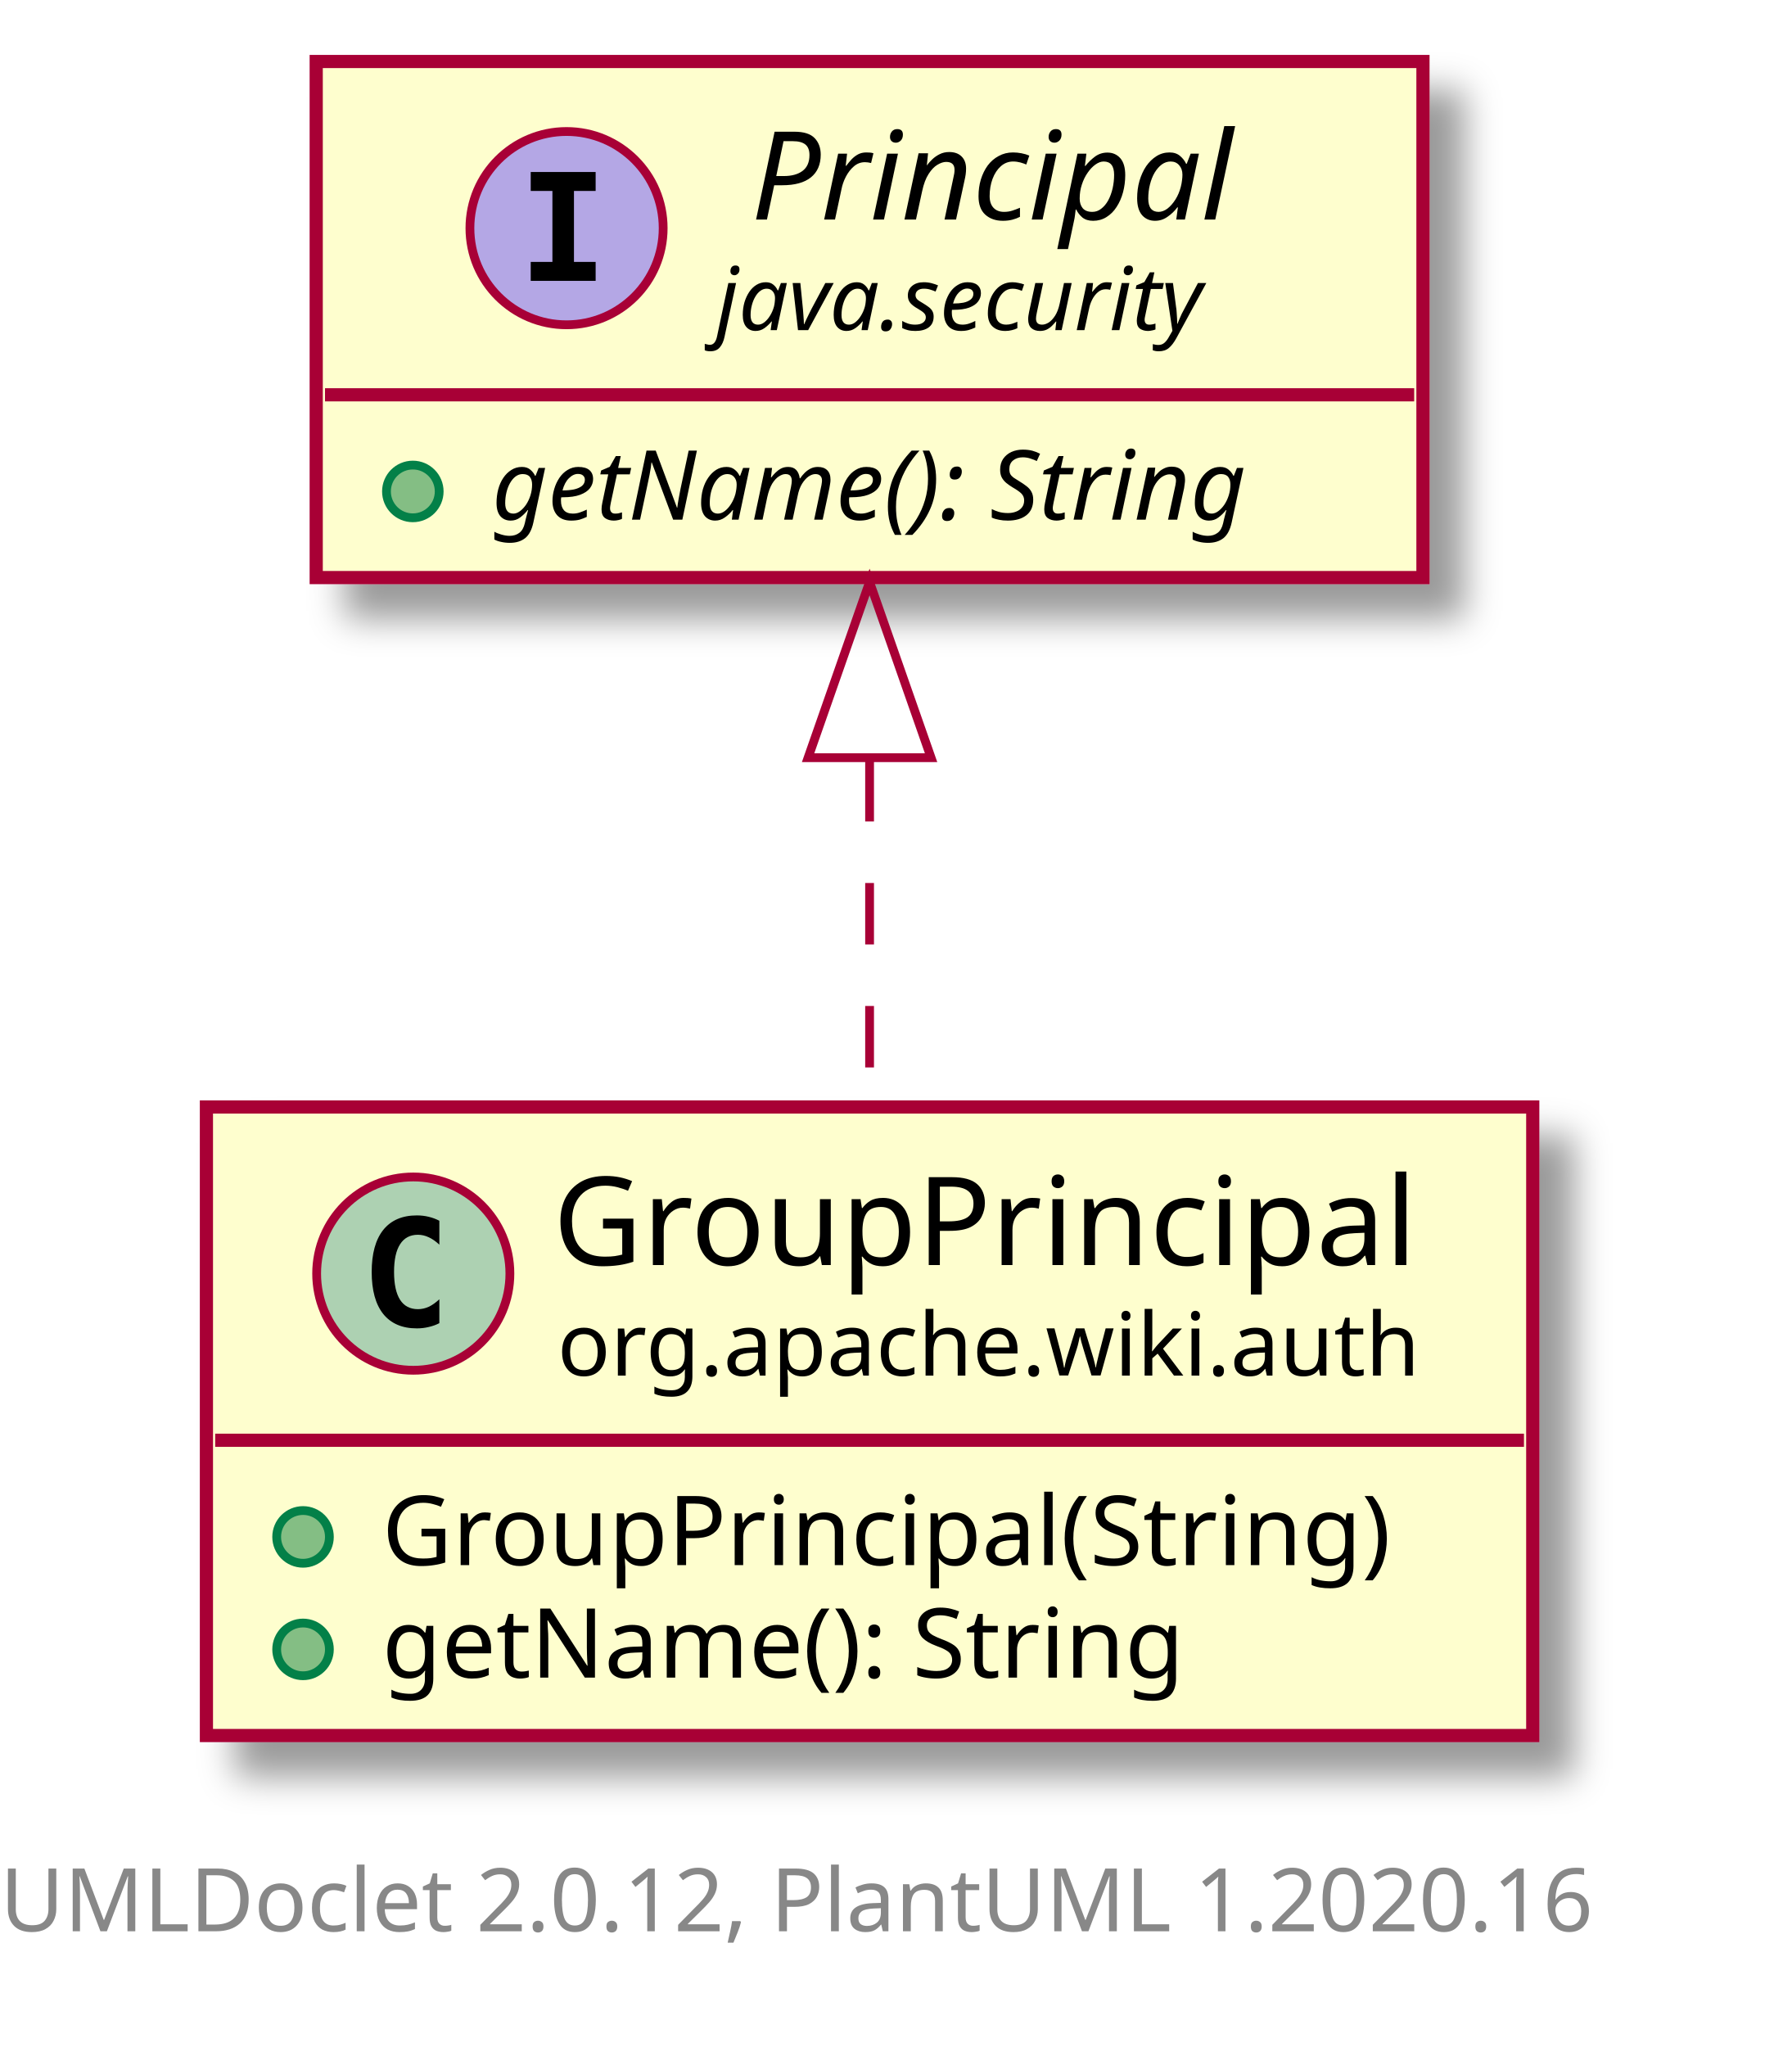
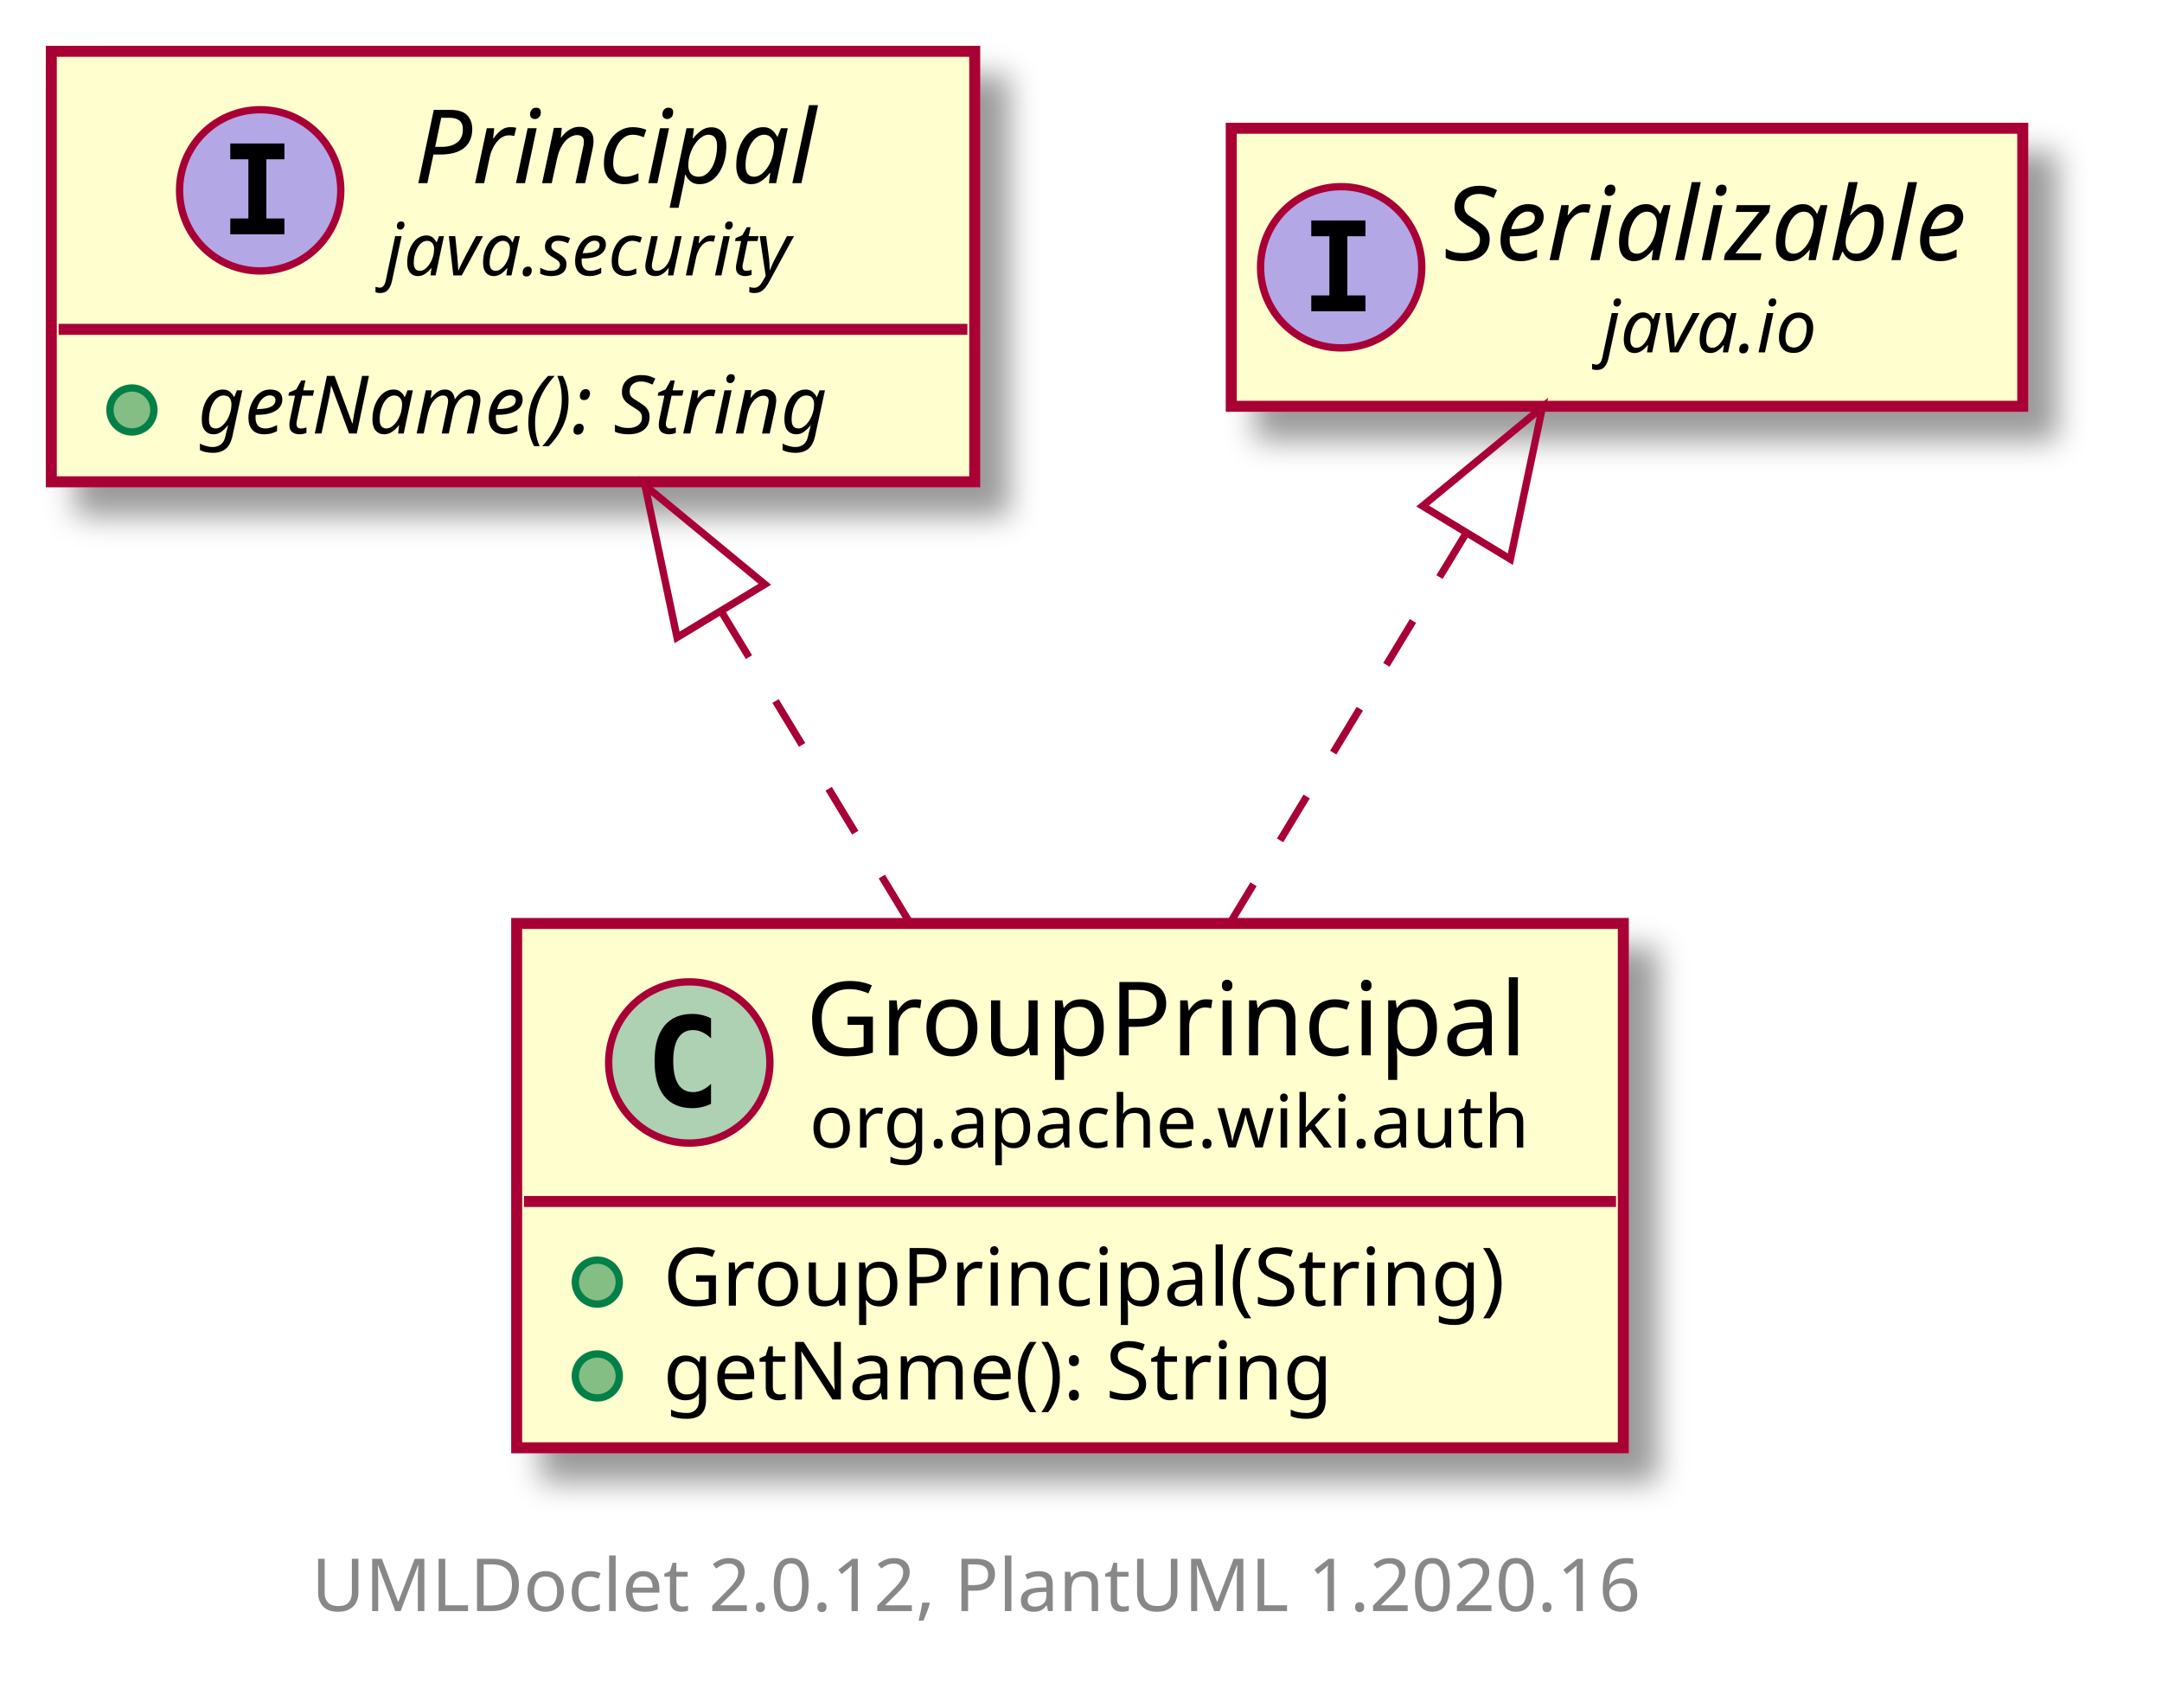
- <svg xmlns="http://www.w3.org/2000/svg" xmlns:xlink="http://www.w3.org/1999/xlink" contentScriptType="application/ecmascript" contentStyleType="text/css" height="233px" preserveAspectRatio="none" style="width:204px;height:233px;" version="1.1" viewBox="0 0 204 233" width="204px" zoomAndPan="magnify">
+ <svg xmlns="http://www.w3.org/2000/svg" xmlns:xlink="http://www.w3.org/1999/xlink" contentScriptType="application/ecmascript" contentStyleType="text/css" height="233px" preserveAspectRatio="none" style="width:295px;height:233px;" version="1.1" viewBox="0 0 295 233" width="295px" zoomAndPan="magnify">
  <defs>
-     <filter height="300%" id="f1xxk9igean9ik" width="300%" x="-1" y="-1">
+     <filter height="300%" id="fxytmywerez6p" width="300%" x="-1" y="-1">
      <feGaussianBlur result="blurOut" stdDeviation="2.0" />
      <feColorMatrix in="blurOut" result="blurOut2" type="matrix" values="0 0 0 0 0 0 0 0 0 0 0 0 0 0 0 0 0 0 .4 0" />
      <feOffset dx="4.0" dy="4.0" in="blurOut2" result="blurOut3" />
      <feBlend in="SourceGraphic" in2="blurOut3" mode="normal" />
    </filter>
  </defs>
  <g>
    <a href="GroupPrincipal.html" target="_top" title="GroupPrincipal.html" xlink:actuate="onRequest" xlink:href="GroupPrincipal.html" xlink:show="new" xlink:title="GroupPrincipal.html" xlink:type="simple">
-       <rect codeLine="5" fill="#FEFECE" filter="url(#f1xxk9igean9ik)" height="71.547" id="org.apache.wiki.auth.GroupPrincipal" style="stroke: #A80036; stroke-width: 1.5;" width="151" x="23.5" y="126" />
-       <ellipse cx="47.05" cy="144.969" fill="#ADD1B2" rx="11" ry="11" style="stroke: #A80036; stroke-width: 1.0;" />
-       <path d="M50.019,150.609 Q49.441,150.906 48.8,151.047 Q48.159,151.203 47.456,151.203 Q44.956,151.203 43.628,149.562 Q42.316,147.906 42.316,144.781 Q42.316,141.656 43.628,140 Q44.956,138.344 47.456,138.344 Q48.159,138.344 48.8,138.5 Q49.456,138.656 50.019,138.953 L50.019,141.672 Q49.394,141.094 48.8,140.828 Q48.206,140.547 47.581,140.547 Q46.237,140.547 45.55,141.625 Q44.862,142.688 44.862,144.781 Q44.862,146.875 45.55,147.953 Q46.237,149.016 47.581,149.016 Q48.206,149.016 48.8,148.75 Q49.394,148.469 50.019,147.891 L50.019,150.609 Z " />
-       <text fill="#000000" font-family="sans-serif" font-size="14" lengthAdjust="spacingAndGlyphs" textLength="100" x="62.95" y="143.995">GroupPrincipal</text>
-       <text fill="#000000" font-family="sans-serif" font-size="10" lengthAdjust="spacingAndGlyphs" textLength="99" x="63.45" y="156.579">org.apache.wiki.auth</text>
-       <line style="stroke: #A80036; stroke-width: 1.5;" x1="24.5" x2="173.5" y1="163.938" y2="163.938" />
-       <ellipse cx="34.5" cy="174.938" fill="#84BE84" rx="3" ry="3" style="stroke: #038048; stroke-width: 1.0;" />
-       <text fill="#000000" font-family="sans-serif" font-size="11" lengthAdjust="spacingAndGlyphs" textLength="125" x="43.5" y="178.148">GroupPrincipal(String)</text>
-       <ellipse cx="34.5" cy="187.742" fill="#84BE84" rx="3" ry="3" style="stroke: #038048; stroke-width: 1.0;" />
-       <text fill="#000000" font-family="sans-serif" font-size="11" lengthAdjust="spacingAndGlyphs" textLength="101" x="43.5" y="190.953">getName(): String</text>
+       <rect codeLine="5" fill="#FEFECE" filter="url(#fxytmywerez6p)" height="71.547" id="org.apache.wiki.auth.GroupPrincipal" style="stroke: #A80036; stroke-width: 1.5;" width="151" x="70.5" y="126" />
+       <ellipse cx="94.05" cy="144.969" fill="#ADD1B2" rx="11" ry="11" style="stroke: #A80036; stroke-width: 1.0;" />
+       <path d="M97.019,150.609 Q96.441,150.906 95.8,151.047 Q95.159,151.203 94.456,151.203 Q91.956,151.203 90.628,149.562 Q89.316,147.906 89.316,144.781 Q89.316,141.656 90.628,140 Q91.956,138.344 94.456,138.344 Q95.159,138.344 95.8,138.5 Q96.456,138.656 97.019,138.953 L97.019,141.672 Q96.394,141.094 95.8,140.828 Q95.206,140.547 94.581,140.547 Q93.237,140.547 92.55,141.625 Q91.862,142.688 91.862,144.781 Q91.862,146.875 92.55,147.953 Q93.237,149.016 94.581,149.016 Q95.206,149.016 95.8,148.75 Q96.394,148.469 97.019,147.891 L97.019,150.609 Z " />
+       <text fill="#000000" font-family="sans-serif" font-size="14" lengthAdjust="spacingAndGlyphs" textLength="100" x="109.95" y="143.995">GroupPrincipal</text>
+       <text fill="#000000" font-family="sans-serif" font-size="10" lengthAdjust="spacingAndGlyphs" textLength="99" x="110.45" y="156.579">org.apache.wiki.auth</text>
+       <line style="stroke: #A80036; stroke-width: 1.5;" x1="71.5" x2="220.5" y1="163.938" y2="163.938" />
+       <ellipse cx="81.5" cy="174.938" fill="#84BE84" rx="3" ry="3" style="stroke: #038048; stroke-width: 1.0;" />
+       <text fill="#000000" font-family="sans-serif" font-size="11" lengthAdjust="spacingAndGlyphs" textLength="125" x="90.5" y="178.148">GroupPrincipal(String)</text>
+       <ellipse cx="81.5" cy="187.742" fill="#84BE84" rx="3" ry="3" style="stroke: #038048; stroke-width: 1.0;" />
+       <text fill="#000000" font-family="sans-serif" font-size="11" lengthAdjust="spacingAndGlyphs" textLength="101" x="90.5" y="190.953">getName(): String</text>
    </a>
-     <rect codeLine="10" fill="#FEFECE" filter="url(#f1xxk9igean9ik)" height="58.742" id="java.security.Principal" style="stroke: #A80036; stroke-width: 1.5;" width="126" x="36" y="7" />
-     <ellipse cx="64.5" cy="25.969" fill="#B4A7E5" rx="11" ry="11" style="stroke: #A80036; stroke-width: 1.0;" />
-     <path d="M60.422,21.734 L60.422,19.578 L67.812,19.578 L67.812,21.734 L65.344,21.734 L65.344,29.812 L67.812,29.812 L67.812,31.969 L60.422,31.969 L60.422,29.812 L62.891,29.812 L62.891,21.734 L60.422,21.734 Z " />
-     <text fill="#000000" font-family="sans-serif" font-size="14" font-style="italic" lengthAdjust="spacingAndGlyphs" textLength="56" x="85.5" y="24.995">Principal</text>
-     <text fill="#000000" font-family="sans-serif" font-size="10" font-style="italic" lengthAdjust="spacingAndGlyphs" textLength="64" x="81.5" y="37.579">java.security</text>
-     <line style="stroke: #A80036; stroke-width: 1.5;" x1="37" x2="161" y1="44.938" y2="44.938" />
-     <ellipse cx="47" cy="55.938" fill="#84BE84" rx="3" ry="3" style="stroke: #038048; stroke-width: 1.0;" />
-     <text fill="#000000" font-family="sans-serif" font-size="11" font-style="italic" lengthAdjust="spacingAndGlyphs" textLength="100" x="56" y="59.148">getName(): String</text>
-     <path codeLine="14" d="M99,86.505 C99,99.621 99,113.513 99,125.755 " fill="none" id="java.security.Principal-backto-org.apache.wiki.auth.GroupPrincipal" style="stroke: #A80036; stroke-width: 1.0; stroke-dasharray: 7.0,7.0;" />
-     <polygon fill="none" points="92,86.242,99,66.242,106,86.242,92,86.242" style="stroke: #A80036; stroke-width: 1.0;" />
-     <text fill="#888888" font-family="sans-serif" font-size="10" lengthAdjust="spacingAndGlyphs" textLength="192" x="0" y="219.829">UMLDoclet 2.0.12, PlantUML 1.2020.16</text>
+     <rect codeLine="10" fill="#FEFECE" filter="url(#fxytmywerez6p)" height="58.742" id="java.security.Principal" style="stroke: #A80036; stroke-width: 1.5;" width="126" x="7" y="7" />
+     <ellipse cx="35.5" cy="25.969" fill="#B4A7E5" rx="11" ry="11" style="stroke: #A80036; stroke-width: 1.0;" />
+     <path d="M31.422,21.734 L31.422,19.578 L38.812,19.578 L38.812,21.734 L36.344,21.734 L36.344,29.812 L38.812,29.812 L38.812,31.969 L31.422,31.969 L31.422,29.812 L33.891,29.812 L33.891,21.734 L31.422,21.734 Z " />
+     <text fill="#000000" font-family="sans-serif" font-size="14" font-style="italic" lengthAdjust="spacingAndGlyphs" textLength="56" x="56.5" y="24.995">Principal</text>
+     <text fill="#000000" font-family="sans-serif" font-size="10" font-style="italic" lengthAdjust="spacingAndGlyphs" textLength="64" x="52.5" y="37.579">java.security</text>
+     <line style="stroke: #A80036; stroke-width: 1.5;" x1="8" x2="132" y1="44.938" y2="44.938" />
+     <ellipse cx="18" cy="55.938" fill="#84BE84" rx="3" ry="3" style="stroke: #038048; stroke-width: 1.0;" />
+     <text fill="#000000" font-family="sans-serif" font-size="11" font-style="italic" lengthAdjust="spacingAndGlyphs" textLength="100" x="27" y="59.148">getName(): String</text>
+     <rect codeLine="13" fill="#FEFECE" filter="url(#fxytmywerez6p)" height="37.938" id="java.io.Serializable" style="stroke: #A80036; stroke-width: 1.5;" width="108" x="168" y="17.5" />
+     <ellipse cx="183" cy="36.469" fill="#B4A7E5" rx="11" ry="11" style="stroke: #A80036; stroke-width: 1.0;" />
+     <path d="M178.922,32.234 L178.922,30.078 L186.312,30.078 L186.312,32.234 L183.844,32.234 L183.844,40.312 L186.312,40.312 L186.312,42.469 L178.922,42.469 L178.922,40.312 L181.391,40.312 L181.391,32.234 L178.922,32.234 Z " />
+     <text fill="#000000" font-family="sans-serif" font-size="14" font-style="italic" lengthAdjust="spacingAndGlyphs" textLength="76" x="197" y="35.495">Serializable</text>
+     <text fill="#000000" font-family="sans-serif" font-size="10" font-style="italic" lengthAdjust="spacingAndGlyphs" textLength="33" x="218.5" y="48.079">java.io</text>
+     <path codeLine="15" d="M98.567,83.674 C107.003,97.604 116.101,112.628 124.051,125.755 " fill="none" id="java.security.Principal-backto-org.apache.wiki.auth.GroupPrincipal" style="stroke: #A80036; stroke-width: 1.0; stroke-dasharray: 7.0,7.0;" />
+     <polygon fill="none" points="92.383,86.975,88.011,66.242,104.359,79.723,92.383,86.975" style="stroke: #A80036; stroke-width: 1.0;" />
+     <path codeLine="16" d="M200.045,72.754 C189.952,89.422 178.008,109.144 167.919,125.804 " fill="none" id="java.io.Serializable-backto-org.apache.wiki.auth.GroupPrincipal" style="stroke: #A80036; stroke-width: 1.0; stroke-dasharray: 7.0,7.0;" />
+     <polygon fill="none" points="194.109,69.042,210.457,55.561,206.085,76.294,194.109,69.042" style="stroke: #A80036; stroke-width: 1.0;" />
+     <text fill="#888888" font-family="sans-serif" font-size="10" lengthAdjust="spacingAndGlyphs" textLength="192" x="42.5" y="219.829">UMLDoclet 2.0.12, PlantUML 1.2020.16</text>
  </g>
</svg>
